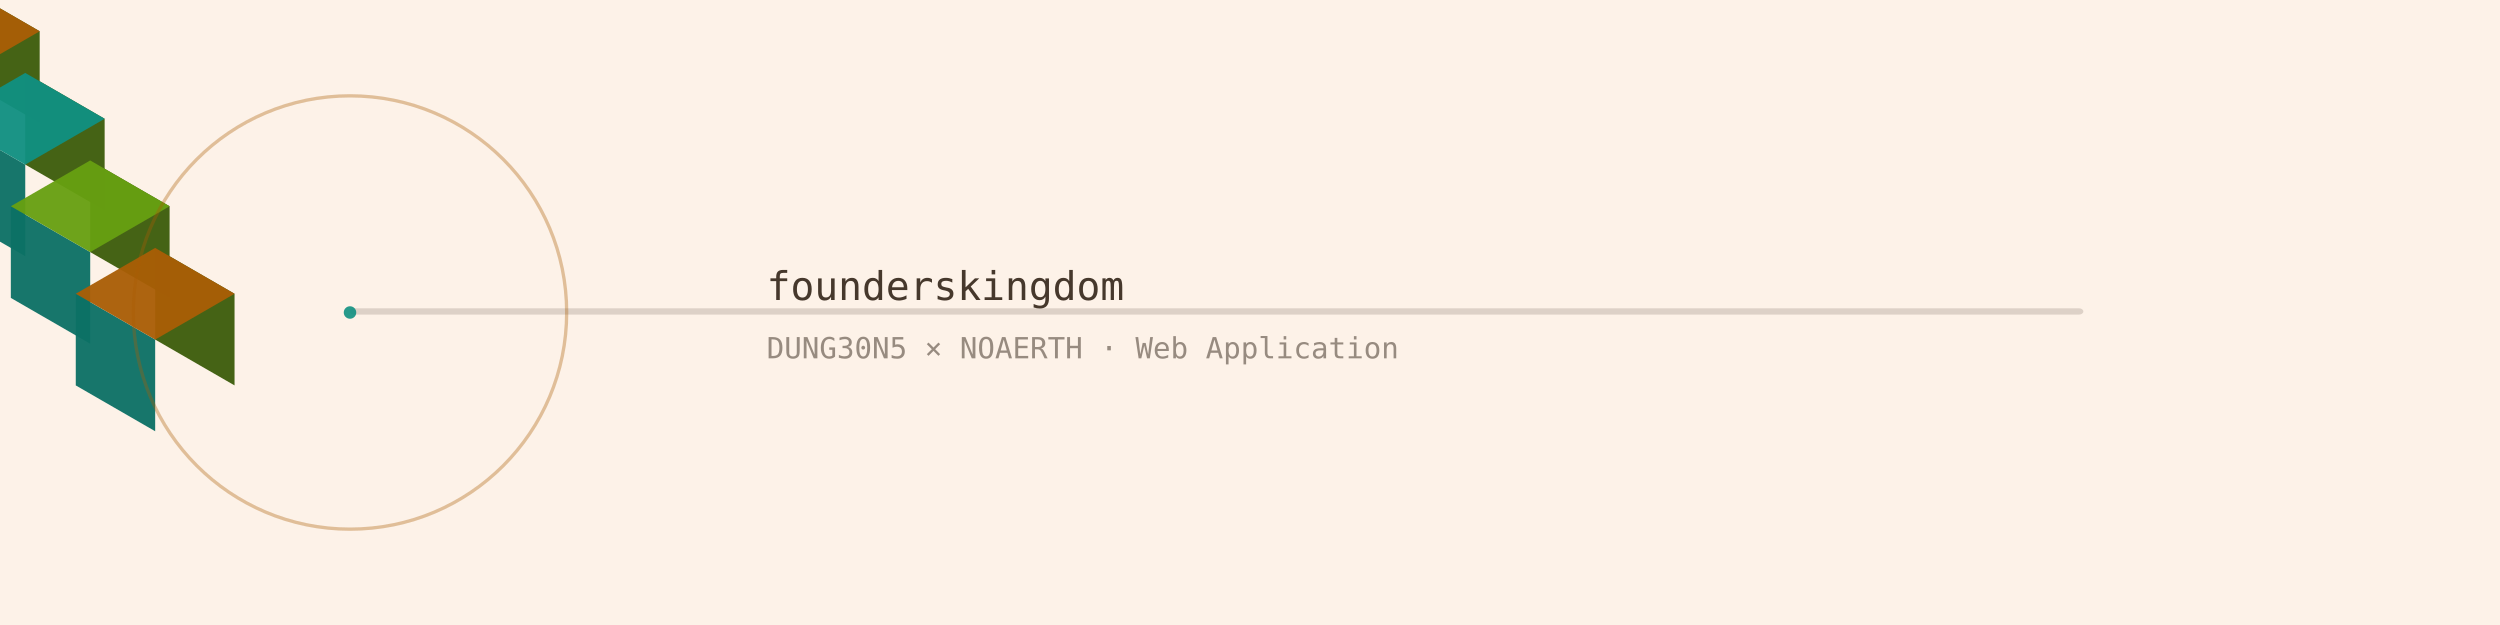
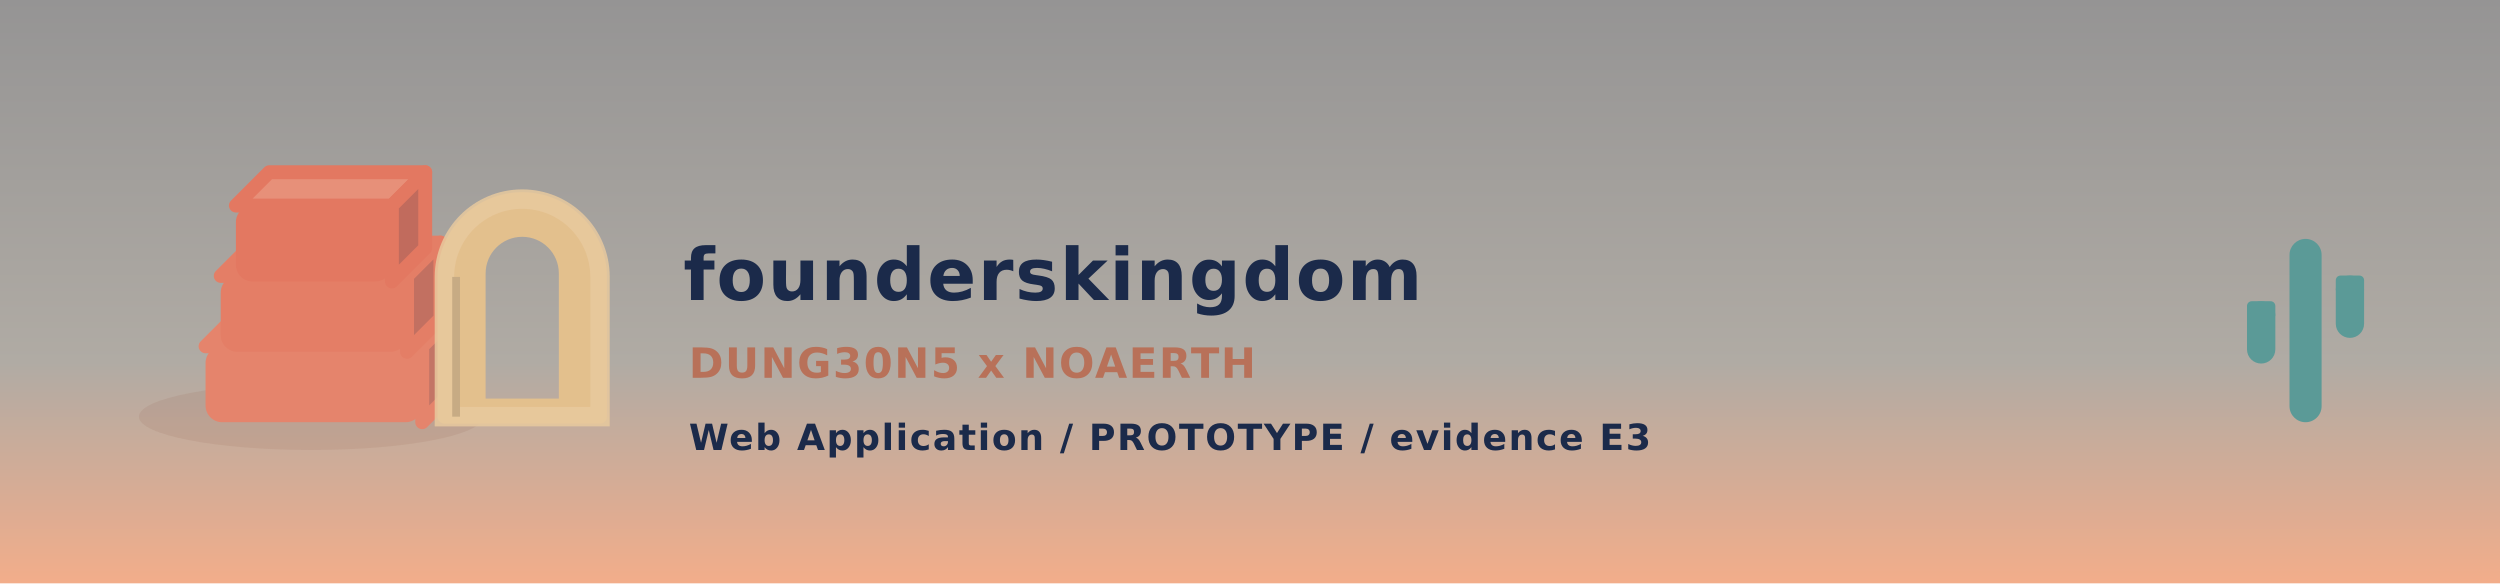
- <svg xmlns="http://www.w3.org/2000/svg" viewBox="0 0 1200 300" width="1200" height="300" role="img" aria-label="founderskingdom identity object">
-   <rect width="1200" height="300" fill="#fdf2e8" />
-   <defs>
-     <linearGradient id="gft" x1="0" y1="0" x2="1" y2="1">
-       <stop offset="0%" stop-color="#a95d05" />
-       <stop offset="100%" stop-color="#109081" />
-     </linearGradient>
-   </defs>
-   <rect x="168.00" y="148.00" width="832.00" height="3.00" rx="2.00" fill="rgba(50,36,24,0.160)" opacity="1.00" />
-   <polygon points="-19.05,37.00 19.05,59.00 19.05,15.00 -19.05,-7.00" fill="#3c5c0a" opacity="0.95" />
-   <polygon points="-57.16,59.00 -19.05,81.00 -19.05,37.00 -57.16,15.00" fill="#0c7065" opacity="0.95" />
-   <polygon points="-19.05,-7.00 19.05,15.00 -19.05,37.00 -57.16,15.00" fill="#a95d05" opacity="0.95" />
-   <polygon points="12.12,79.00 50.23,101.00 50.23,57.00 12.12,35.00" fill="#3c5c0a" opacity="0.95" />
-   <polygon points="-25.98,101.00 12.12,123.00 12.12,79.00 -25.98,57.00" fill="#0c7065" opacity="0.95" />
-   <polygon points="12.12,35.00 50.23,57.00 12.12,79.00 -25.98,57.00" fill="#109081" opacity="0.95" />
-   <polygon points="43.30,121.00 81.41,143.00 81.41,99.00 43.30,77.00" fill="#3c5c0a" opacity="0.95" />
-   <polygon points="5.20,143.00 43.30,165.00 43.30,121.00 5.20,99.00" fill="#0c7065" opacity="0.95" />
-   <polygon points="43.30,77.00 81.41,99.00 43.30,121.00 5.20,99.00" fill="#679f11" opacity="0.95" />
-   <polygon points="74.48,163.00 112.58,185.00 112.58,141.00 74.48,119.00" fill="#3c5c0a" opacity="0.95" />
-   <polygon points="36.37,185.00 74.48,207.00 74.48,163.00 36.37,141.00" fill="#0c7065" opacity="0.95" />
-   <polygon points="74.48,119.00 112.58,141.00 74.48,163.00 36.37,141.00" fill="#a95d05" opacity="0.95" />
+ <svg xmlns="http://www.w3.org/2000/svg" width="900" height="210" viewBox="0 0 900 210" role="img" aria-label="founderskingdom - identity object">
+   <linearGradient id="skyf" x1="0" y1="0" x2="0" y2="1">
+     <stop offset="0" stop-color="#959494" />
+     <stop offset="0.62" stop-color="#b0aba4" />
+     <stop offset="1" stop-color="#f3ad8a" />
+   </linearGradient>
+   <rect width="900" height="210" fill="url(#skyf)" />
+   <rect x="0" y="352" width="900" height="-142" fill="#e9cda3" />
+   <rect x="0" y="352" width="900" height="3" fill="#ebd1a9" />
+   <ellipse cx="112" cy="150" rx="62" ry="12" fill="rgba(138,90,68,0.11)" />
  <g>
-     <circle cx="168.00" cy="150.00" r="104.00" fill="none" stroke="rgba(169,93,5,0.350)" stroke-width="1.60" opacity="1.00" />
-     <animate attributeName="opacity" values="0.25;1.0;0.25" dur="15.3s" begin="0s" repeatCount="indefinite" />
+     <path d="M74,124.67 L152,124.67 L164,112.67 L86,112.67 Z" fill="#e99a82" stroke="#e5846c" stroke-width="5" stroke-linejoin="round" />
+     <path d="M152,124.67 L164,112.67 L164,140 L152,152 Z" fill="#c37566" stroke="#e5846c" stroke-width="5" stroke-linejoin="round" />
+     <rect x="74" y="124.67" width="78" height="27.33" rx="6" fill="#e5846c" />
+     <path d="M79.46,99.33 L146.54,99.33 L158.54,87.33 L91.46,87.33 Z" fill="#e8957d" stroke="#e47e66" stroke-width="5" stroke-linejoin="round" />
+     <path d="M146.54,99.33 L158.54,87.33 L158.54,114.67 L146.54,126.67 Z" fill="#c27061" stroke="#e47e66" stroke-width="5" stroke-linejoin="round" />
+     <rect x="79.46" y="99.33" width="67.08" height="27.33" rx="6" fill="#e47e66" />
+     <path d="M84.92,74 L141.08,74 L153.08,62 L96.92,62 Z" fill="#e79079" stroke="#e37861" stroke-width="5" stroke-linejoin="round" />
+     <path d="M141.08,74 L153.08,62 L153.08,89.33 L141.08,101.33 Z" fill="#c16b5d" stroke="#e37861" stroke-width="5" stroke-linejoin="round" />
+     <rect x="84.92" y="74" width="56.16" height="27.33" rx="6" fill="#e37861" />
+     <animate attributeName="opacity" values="0.72;1;0.72" dur="6s" begin="0s" repeatCount="indefinite" />
  </g>
-   <circle cx="168" cy="150" r="3" fill="rgba(16,144,129,0.900)">
-     <animate attributeName="opacity" values="0.35;0.95;0.35" dur="15.3s" begin="0s" repeatCount="indefinite" />
-   </circle>
-   <text x="368" y="144" font-family="ui-monospace,Menlo,monospace" font-size="19" fill="rgba(50,36,24,0.900)">founderskingdom</text>
-   <text x="368" y="172" font-family="ui-monospace,Menlo,monospace" font-size="14" fill="rgba(50,36,24,0.500)">DUNG30N5 × NOAERTH · Web Application</text>
+   <path d="M160,150 L160,99.68 A28,28 0 0 1 216,99.68 L216,150 Z M172.32,146 L172.32,98.43 A15.68,15.68 0 0 1 203.68,98.43 L203.68,146 Z" fill="#e3c08d" fill-rule="evenodd" stroke="#e3c08d" stroke-width="5" stroke-linejoin="round" />
+   <path d="M160,150 L160,99.68 A28,28 0 0 1 216,99.68 L216,150 Z" fill="none" stroke="#e8c99d" stroke-width="7" stroke-linecap="round" opacity="0.85" />
+   <rect x="162.8" y="99.68" width="2.8" height="50.32" fill="#c7ab84" />
+   <text x="246" y="108" font-family="Verdana,DejaVu Sans,sans-serif" font-size="26" font-weight="700" letter-spacing="0.6" fill="#1b2a4a" text-anchor="start">founderskingdom</text>
+   <text x="248" y="136" font-family="Verdana,DejaVu Sans,sans-serif" font-size="15" font-weight="700" letter-spacing="0.6" fill="#b87159" text-anchor="start">DUNG30N5 x NOAERTH</text>
+   <text x="248" y="162" font-family="Verdana,DejaVu Sans,sans-serif" font-size="13" font-weight="700" letter-spacing="0.6" fill="#1b2a4a" text-anchor="start">Web Application  /  PROTOTYPE  /  evidence E3</text>
+   <rect x="824.22" y="86" width="11.56" height="66" rx="5.78" fill="#5b9a97" />
+   <rect x="808.92" y="108.44" width="10.2" height="22.44" rx="5.1" fill="#5b9a97" />
+   <rect x="808.92" y="108.44" width="10.2" height="6.6" rx="1.7" fill="#5b9a97" />
+   <rect x="840.88" y="99.2" width="10.2" height="22.44" rx="5.1" fill="#5b9a97" />
+   <rect x="840.88" y="99.2" width="10.2" height="6.6" rx="1.7" fill="#5b9a97" />
</svg>
